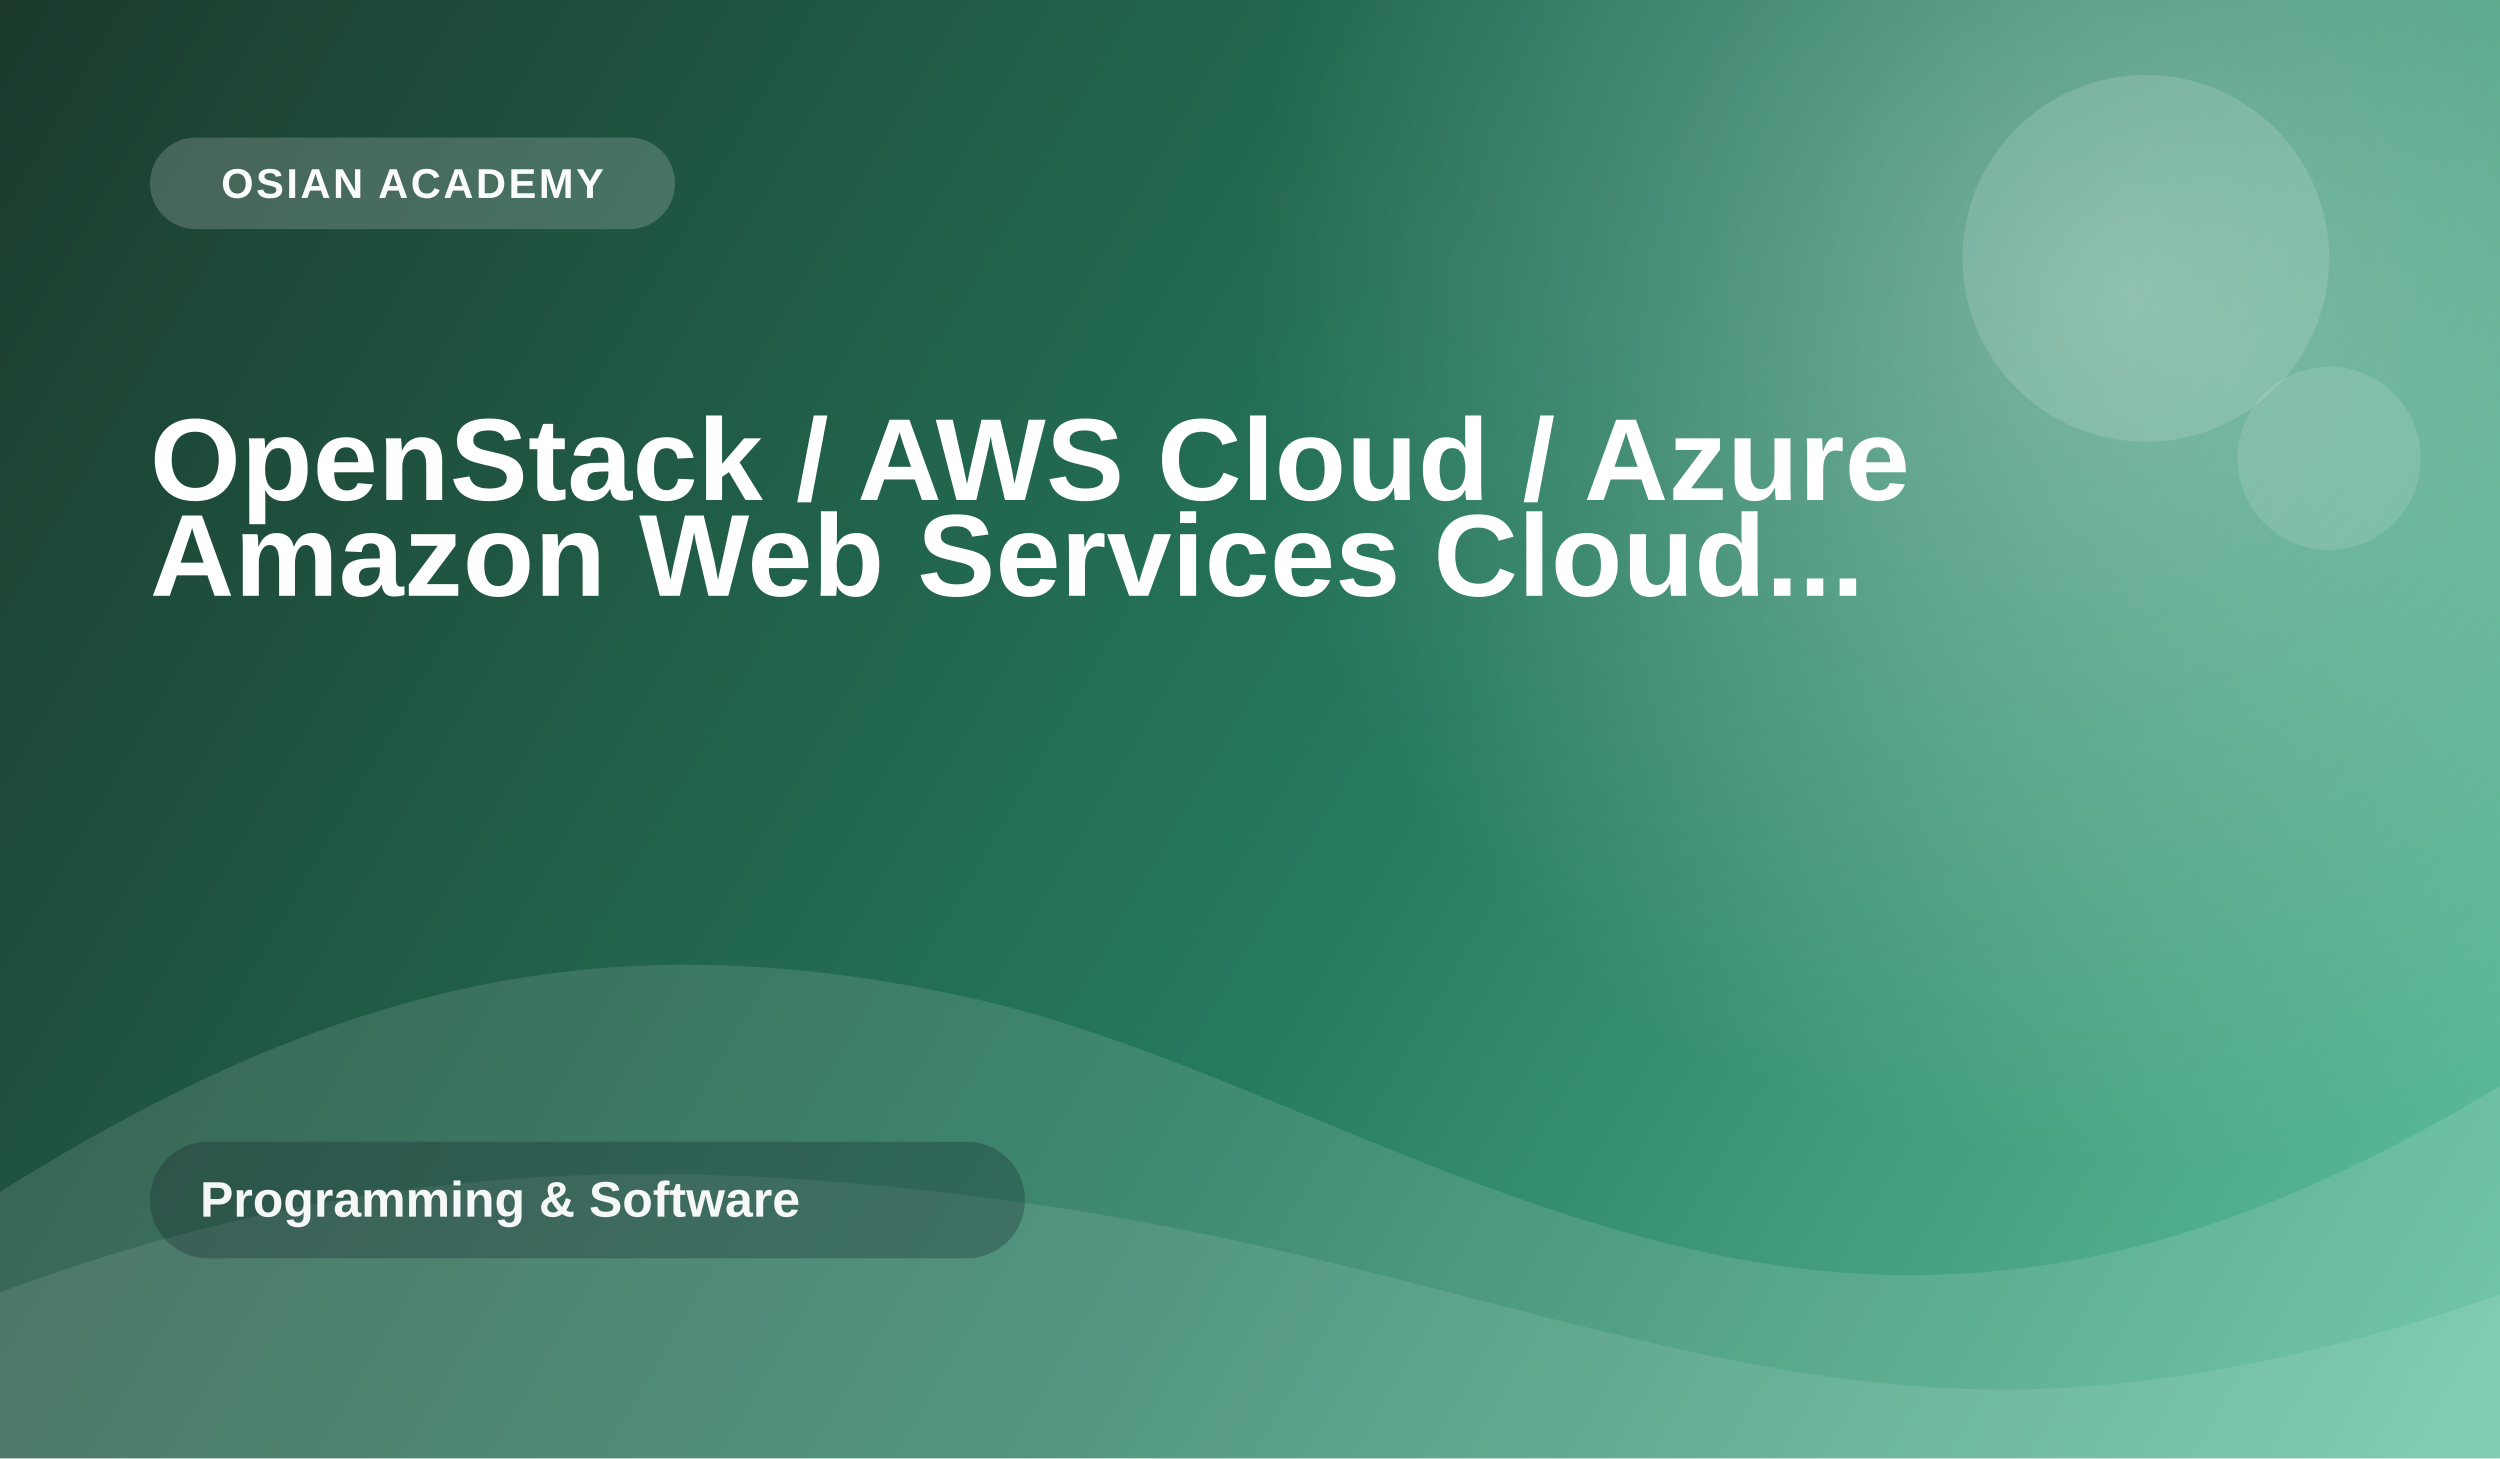
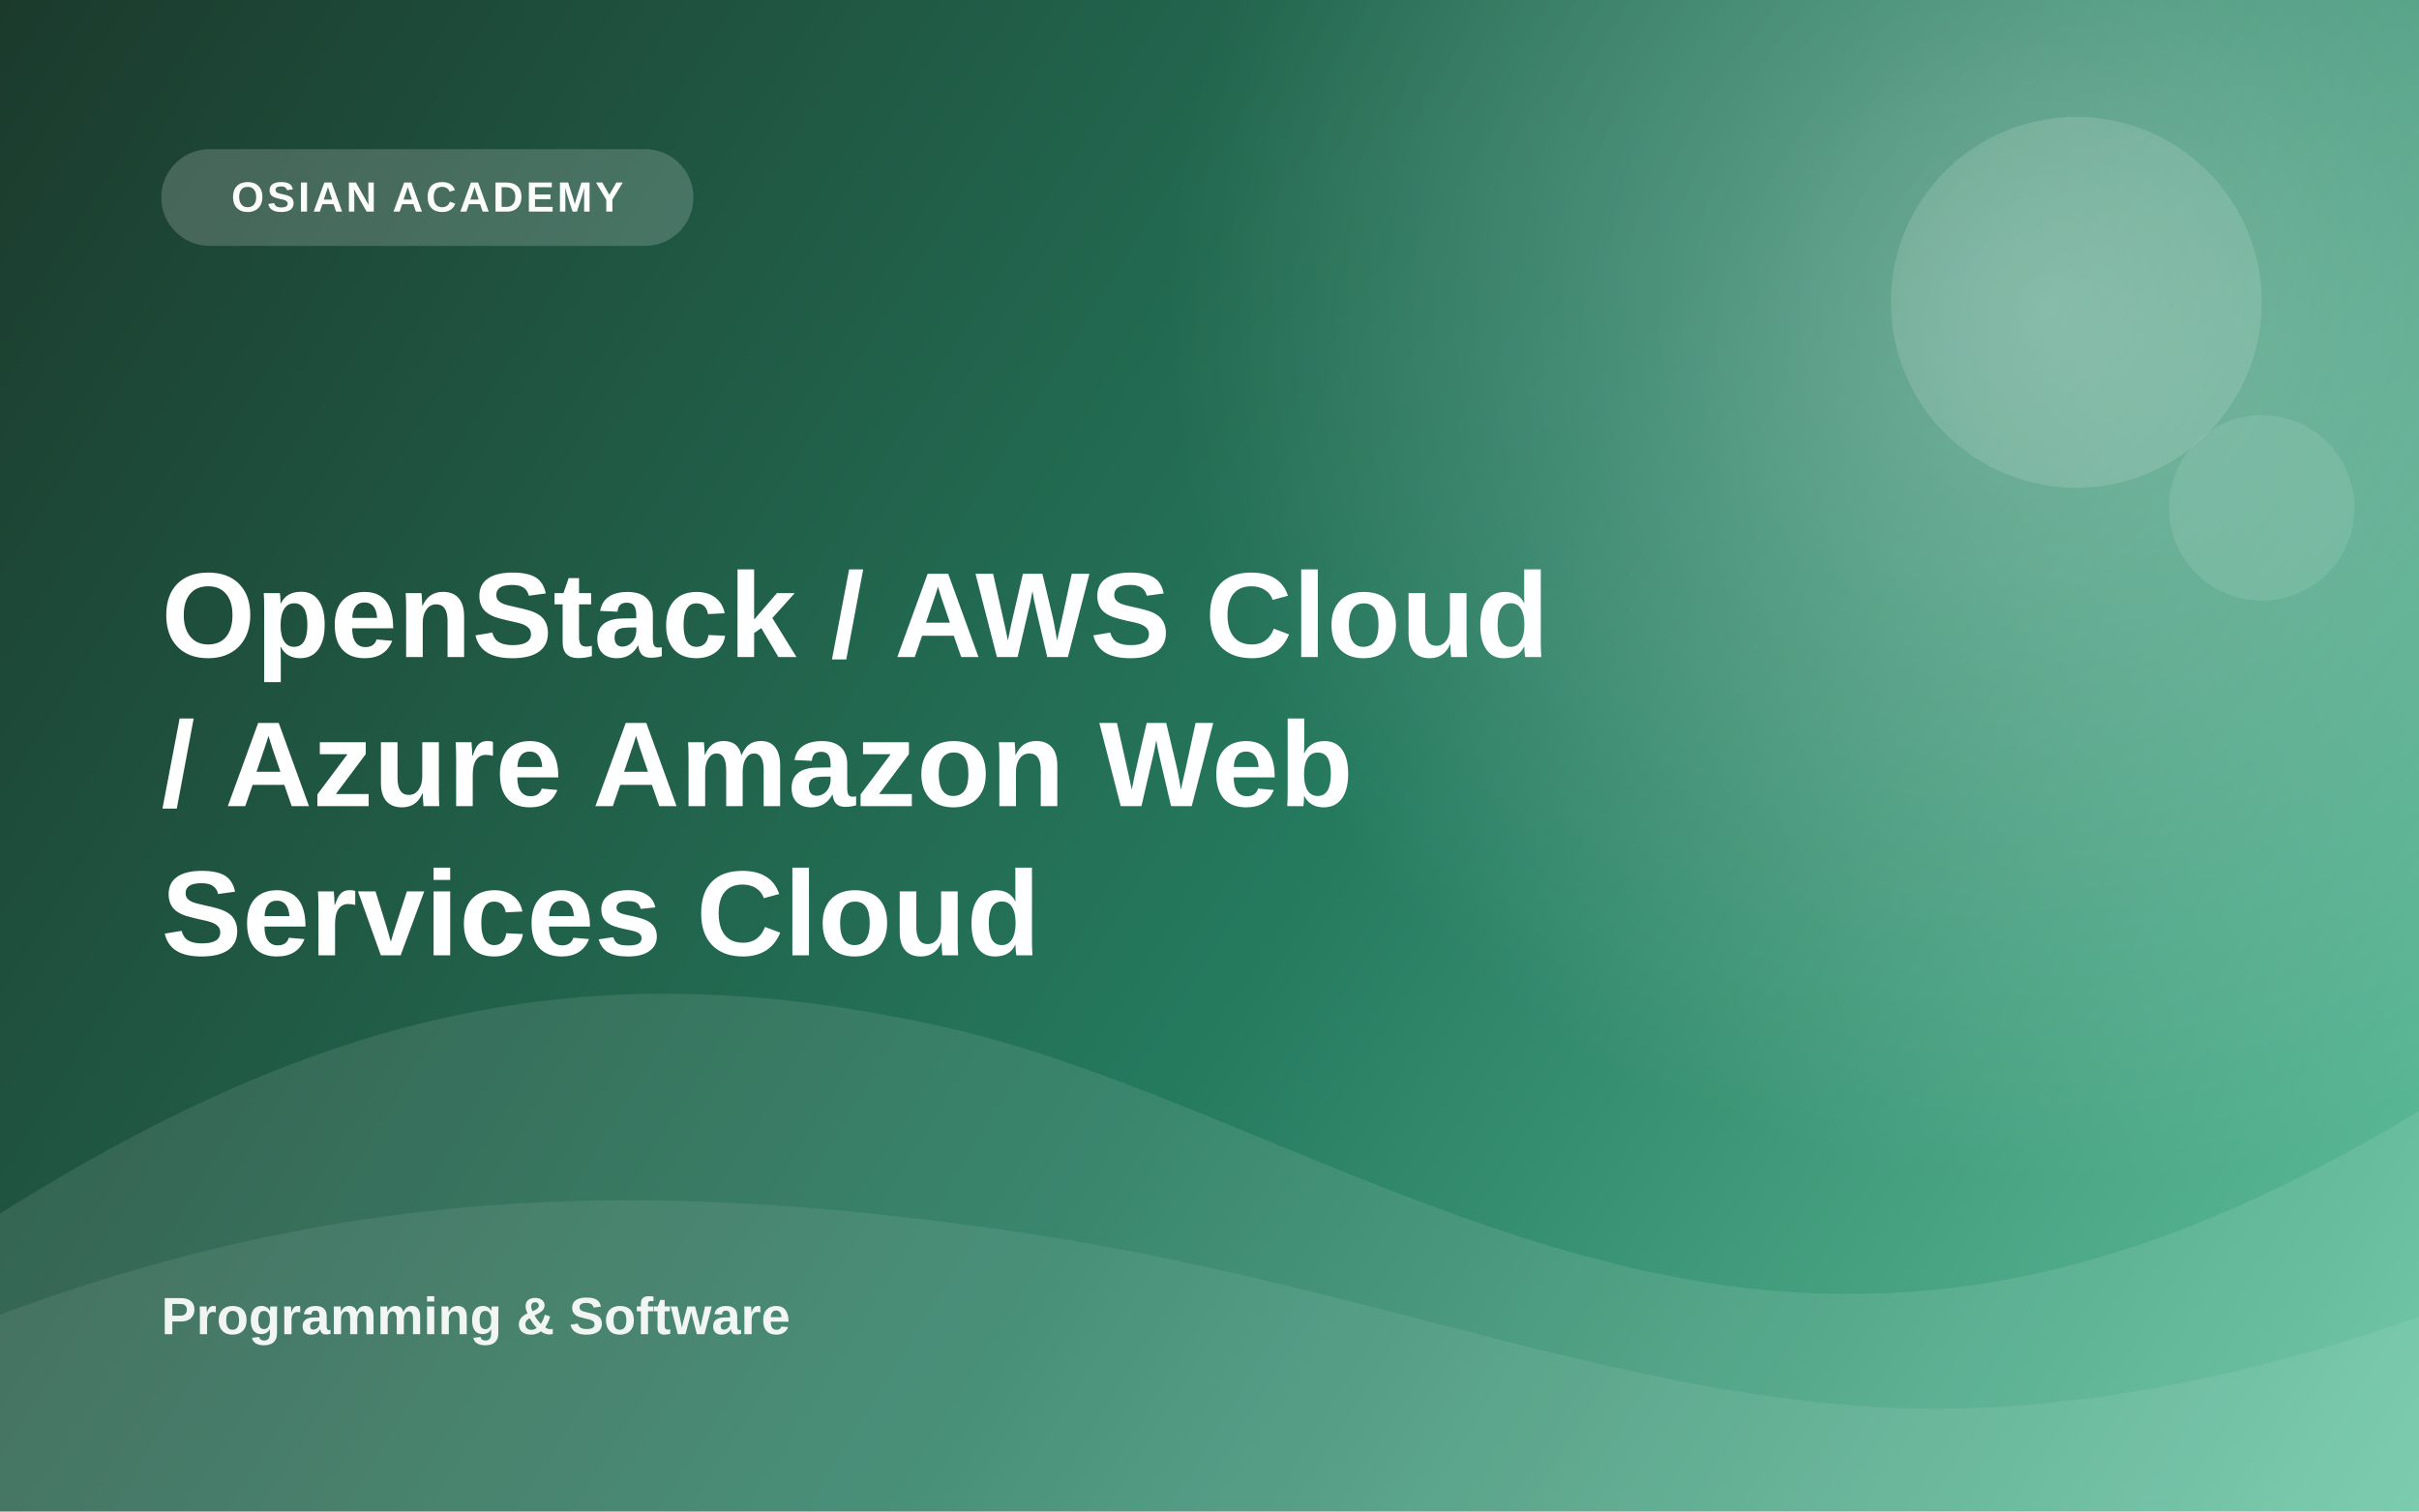
- <svg xmlns="http://www.w3.org/2000/svg" width="1200" height="700" viewBox="0 0 1200 700" role="img" aria-label="OpenStack / AWS Cloud / Azure Amazon Web Services Cloud - Osian Academy">
+ <svg xmlns="http://www.w3.org/2000/svg" width="1200" height="750" viewBox="0 0 1200 750" role="img" aria-label="OpenStack / AWS Cloud / Azure Amazon Web Services Cloud - Osian Academy">
  <defs>
-     <linearGradient id="bg" x1="0" y1="0" x2="1200" y2="700" gradientUnits="userSpaceOnUse">
+     <linearGradient id="bg" x1="0" y1="0" x2="1200" y2="750" gradientUnits="userSpaceOnUse">
      <stop offset="0" stop-color="#1B3A2C" />
      <stop offset="0.55" stop-color="#257A5E" />
      <stop offset="1" stop-color="#62C29F" />
    </linearGradient>
-     <radialGradient id="glow" cx="0" cy="0" r="1" gradientUnits="userSpaceOnUse" gradientTransform="translate(1020 140) rotate(135) scale(420 420)">
-       <stop stop-color="#FFFFFF" stop-opacity="0.35" />
+     <radialGradient id="glow" cx="0" cy="0" r="1" gradientUnits="userSpaceOnUse" gradientTransform="translate(1020 150) rotate(135) scale(440 440)">
+       <stop stop-color="#FFFFFF" stop-opacity="0.32" />
      <stop offset="1" stop-color="#FFFFFF" stop-opacity="0" />
    </radialGradient>
  </defs>
-   <rect width="1200" height="700" fill="url(#bg)" />
-   <rect width="1200" height="700" fill="url(#glow)" />
-   <path d="M-20 585C157 469 292 441 466 479C606 510 754 615 923 612C1028 611 1128 570 1240 496V760H-20V585Z" fill="#FFFFFF" fill-opacity="0.12" />
-   <path d="M-20 628C165 555 318 553 496 578C681 604 814 668 966 667C1055 666 1152 642 1240 606V760H-20V628Z" fill="#FFFFFF" fill-opacity="0.1" />
-   <rect x="72" y="66" width="252" height="44" rx="22" fill="#FFFFFF" fill-opacity="0.18" />
-   <text x="198" y="95" text-anchor="middle" fill="#FFFFFF" fill-opacity="0.98" font-family="Poppins,Segoe UI,Arial,sans-serif" font-size="20" font-weight="700" letter-spacing="1.2">OSIAN ACADEMY</text>
-   <text x="72" y="240" fill="#FFFFFF" font-family="Poppins,Segoe UI,Arial,sans-serif" font-size="56" font-weight="800" letter-spacing="0.2">
-     <tspan x="72" dy="0">OpenStack / AWS Cloud / Azure</tspan>
-     <tspan x="72" dy="46">Amazon Web Services Cloud...</tspan>
+   <rect width="1200" height="750" fill="url(#bg)" />
+   <rect width="1200" height="750" fill="url(#glow)" />
+   <path d="M-20 615C157 499 292 471 466 509C606 540 754 645 923 642C1028 641 1128 600 1240 526V810H-20V615Z" fill="#FFFFFF" fill-opacity="0.1" />
+   <path d="M-20 660C165 587 318 585 496 610C681 636 814 700 966 699C1055 698 1152 674 1240 638V810H-20V660Z" fill="#FFFFFF" fill-opacity="0.08" />
+   <circle cx="1030" cy="150" r="92" fill="#FFFFFF" fill-opacity="0.13" />
+   <circle cx="1122" cy="252" r="46" fill="#FFFFFF" fill-opacity="0.1" />
+   <rect x="80" y="74" width="264" height="48" rx="24" fill="#FFFFFF" fill-opacity="0.18" />
+   <text x="212" y="105" text-anchor="middle" fill="#FFFFFF" fill-opacity="0.98" font-family="Poppins,Segoe UI,Arial,sans-serif" font-size="21" font-weight="700" letter-spacing="1.4">OSIAN ACADEMY</text>
+   <text x="80" y="326" fill="#FFFFFF" font-family="Poppins,Segoe UI,Arial,sans-serif" font-size="60" font-weight="800" letter-spacing="0.2">
+     <tspan x="80" dy="0">OpenStack / AWS Cloud</tspan>
+     <tspan x="80" dy="74">/ Azure Amazon Web</tspan>
+     <tspan x="80" dy="74">Services Cloud</tspan>
  </text>
-   <rect x="72" y="548" width="420" height="56" rx="28" fill="#0B1420" fill-opacity="0.26" />
-   <text x="96" y="584" fill="#FFFFFF" fill-opacity="0.95" font-family="Poppins,Segoe UI,Arial,sans-serif" font-size="24" font-weight="600">Programming &amp; Software</text>
-   <circle cx="1030" cy="124" r="88" fill="#FFFFFF" fill-opacity="0.14" />
-   <circle cx="1118" cy="220" r="44" fill="#FFFFFF" fill-opacity="0.12" />
+   <text x="80" y="662" fill="#FFFFFF" fill-opacity="0.92" font-family="Poppins,Segoe UI,Arial,sans-serif" font-size="26" font-weight="600">Programming &amp; Software</text>
</svg>
